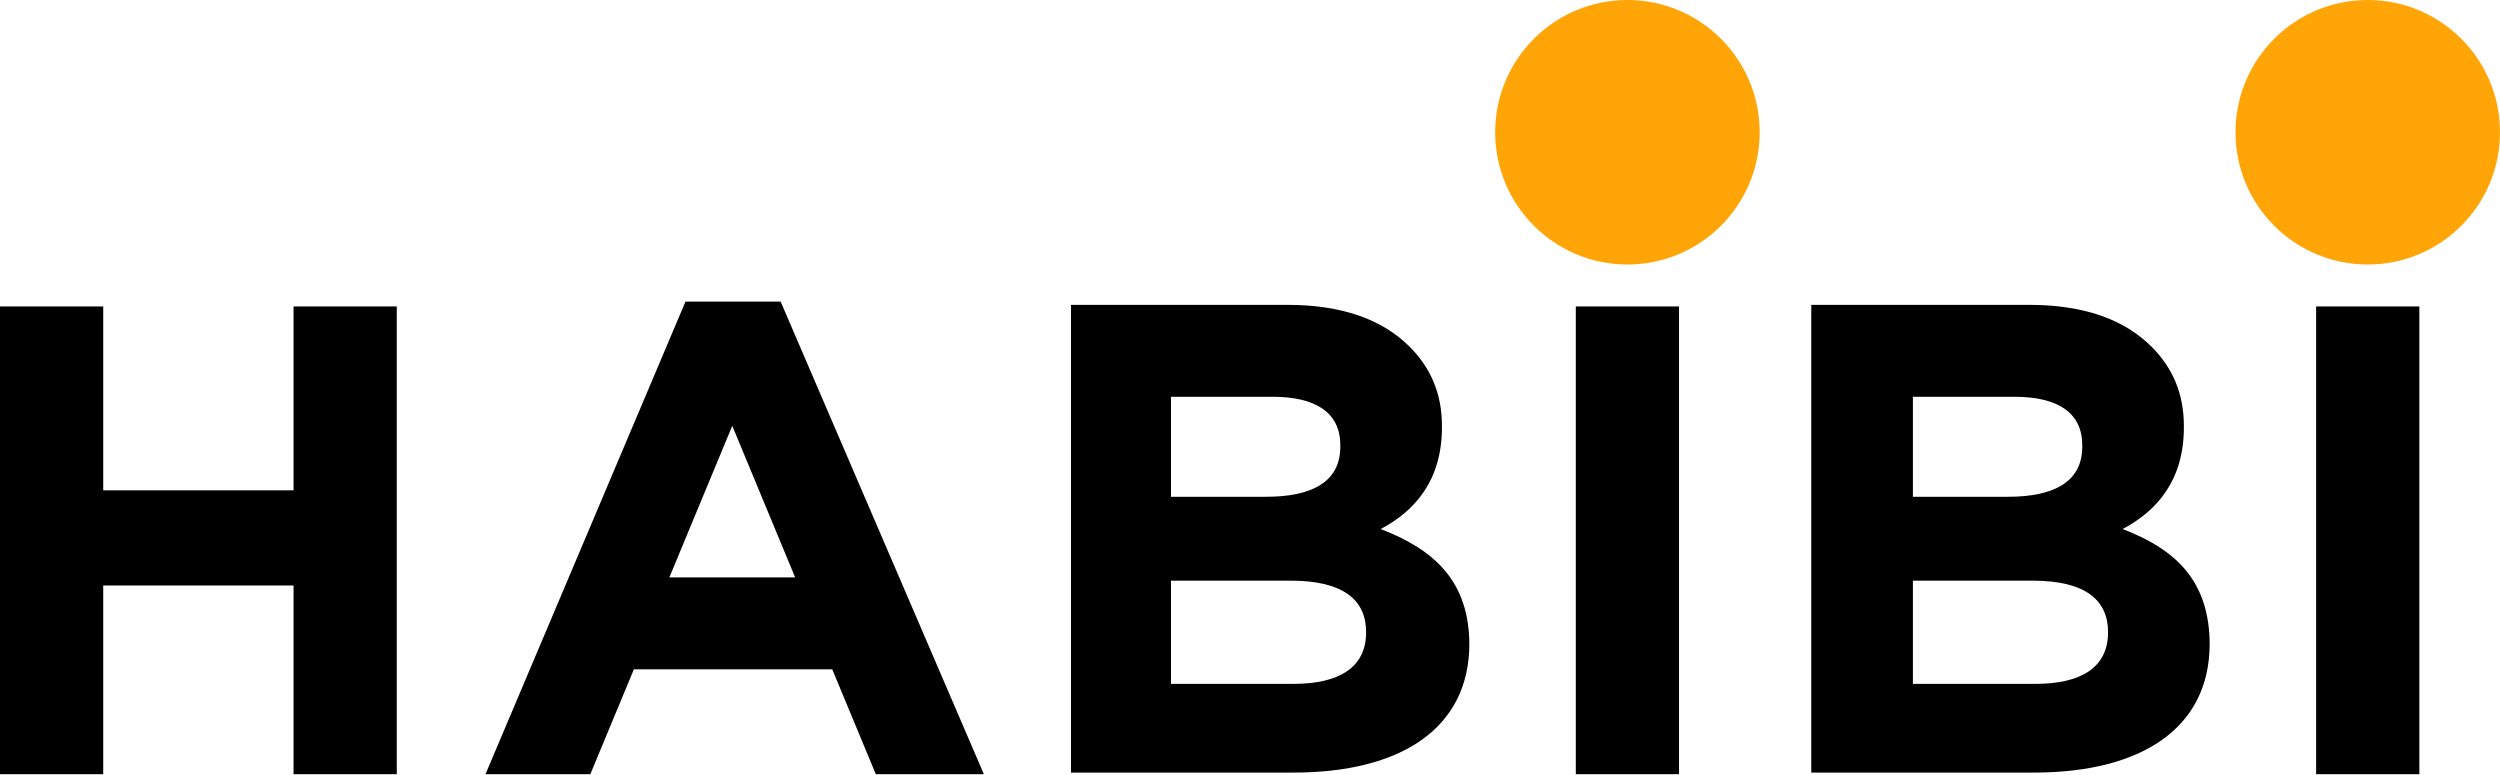
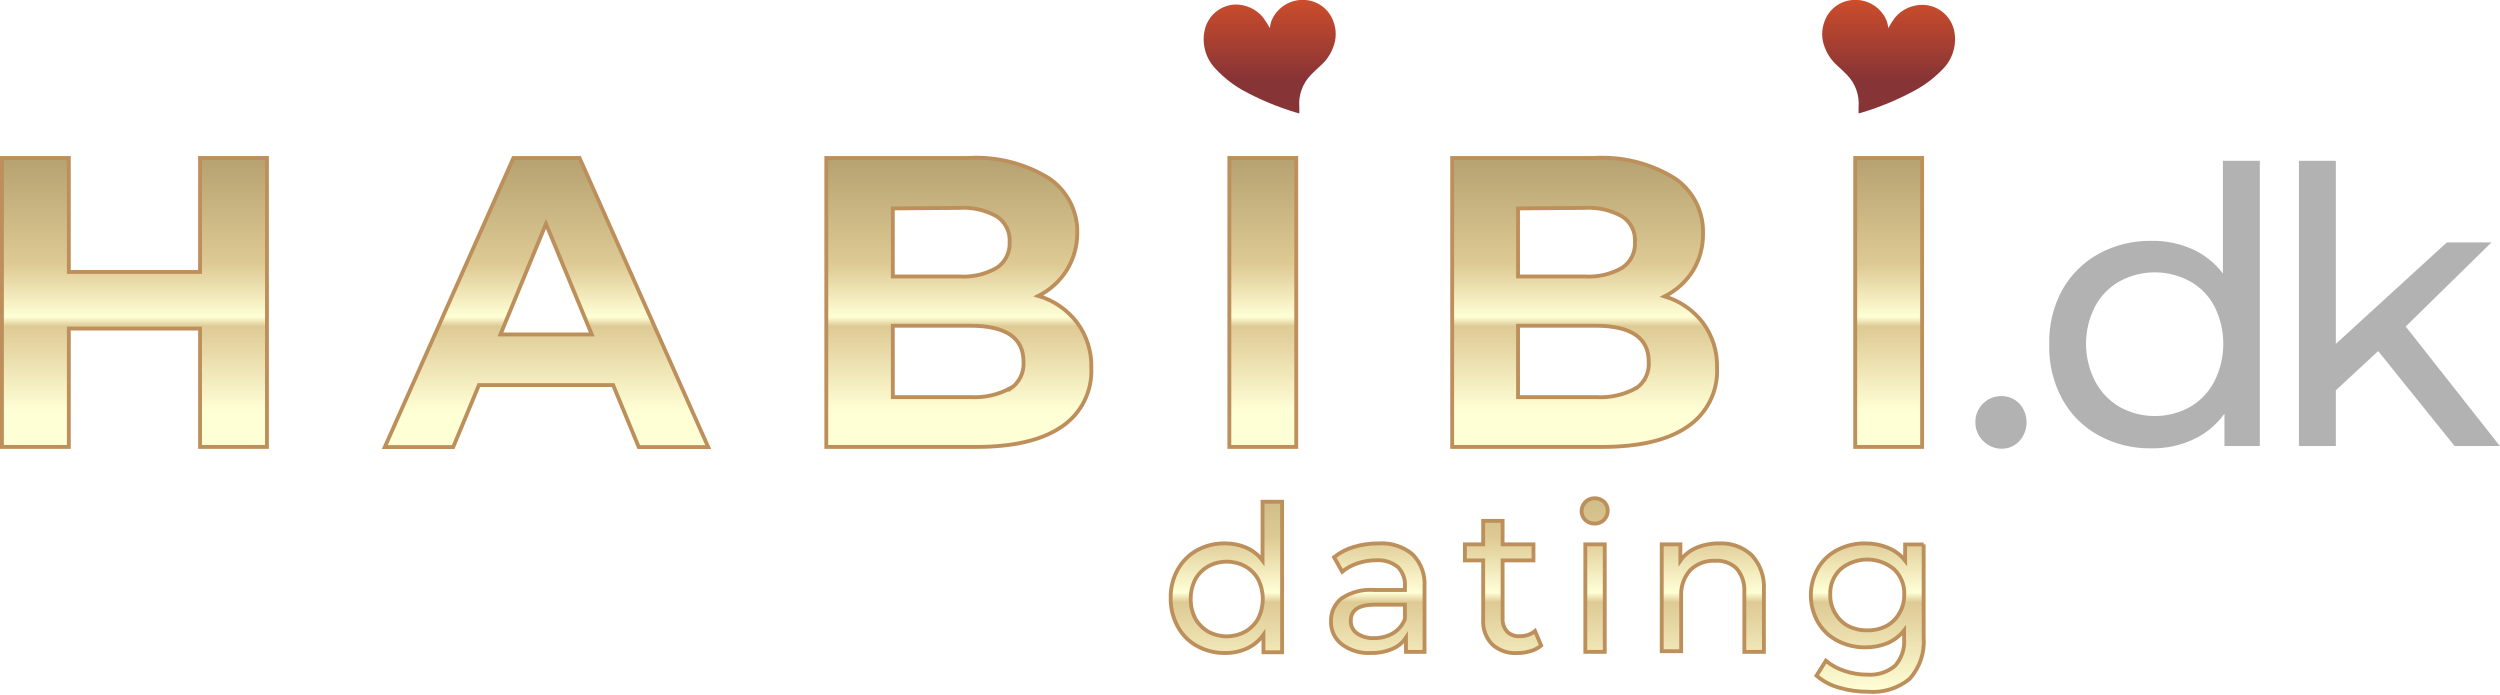
- <svg xmlns="http://www.w3.org/2000/svg" version="1.1" id="Layer_1" x="0px" y="0px" viewBox="0 0 155 48" style="enable-background:new 0 0 155 48;" xml:space="preserve">
-   <style type="text/css">
- 	.st0{fill:#FFA507;}
- </style>
-   <g>
-     <g>
-       <polygon points="18.2,30.4 6.4,30.4 6.4,19 0,19 0,48 6.4,48 6.4,36.3 18.2,36.3 18.2,48 24.6,48 24.6,19 18.2,19   " />
-       <path d="M42.5,18.7L30.1,48h6.5l2.7-6.5h12.3l2.7,6.5H61L48.4,18.7H42.5z M41.5,35.8l3.9-9.4l3.9,9.4H41.5z" />
-       <path d="M85.6,32.8c2.1-1.1,3.8-3,3.8-6.3v-0.1c0-2-0.7-3.6-2-4.9c-1.7-1.7-4.2-2.6-7.6-2.6H66.4v29h13.8c6.6,0,10.9-2.7,10.9-8    V40C91.1,36.1,89,34.1,85.6,32.8z M72.6,24.6h6.3c2.7,0,4.2,1,4.2,3v0.1c0,2.2-1.8,3.1-4.6,3.1h-5.9V24.6z M84.7,39.2    c0,2.2-1.7,3.2-4.5,3.2h-7.6V36H80C83.3,36,84.7,37.2,84.7,39.2L84.7,39.2z" />
-       <rect x="97.7" y="19" width="6.4" height="29" />
-       <path d="M131.6,32.8c2.1-1.1,3.8-3,3.8-6.3v-0.1c0-2-0.7-3.6-2-4.9c-1.7-1.7-4.2-2.6-7.6-2.6h-13.5v29h13.8c6.6,0,10.9-2.7,10.9-8    V40C137,36.1,135,34.1,131.6,32.8z M118.6,24.6h6.3c2.7,0,4.2,1,4.2,3v0.1c0,2.2-1.8,3.1-4.6,3.1h-5.9    C118.6,30.8,118.6,24.6,118.6,24.6z M130.7,39.2c0,2.2-1.7,3.2-4.5,3.2h-7.6V36h7.4C129.3,36,130.7,37.2,130.7,39.2L130.7,39.2z" />
-       <rect x="143.6" y="19" width="6.4" height="29" />
+ <svg xmlns="http://www.w3.org/2000/svg" xmlns:xlink="http://www.w3.org/1999/xlink" viewBox="0 0 194.33 53.97">
+   <defs>
+     <style>.cls-1{fill:#b2b2b2;}.cls-10,.cls-11,.cls-12,.cls-13,.cls-2,.cls-3,.cls-4,.cls-5,.cls-6,.cls-7,.cls-8,.cls-9{stroke:#bc8f5b;stroke-miterlimit:10;stroke-width:0.3px;}.cls-2{fill:url(#linear-gradient);}.cls-3{fill:url(#linear-gradient-2);}.cls-4{fill:url(#linear-gradient-3);}.cls-5{fill:url(#linear-gradient-4);}.cls-6{fill:url(#linear-gradient-5);}.cls-7{fill:url(#linear-gradient-6);}.cls-8{fill:url(#linear-gradient-7);}.cls-9{fill:url(#linear-gradient-8);}.cls-10{fill:url(#linear-gradient-9);}.cls-11{fill:url(#linear-gradient-10);}.cls-12{fill:url(#linear-gradient-11);}.cls-13{fill:url(#linear-gradient-12);}.cls-14{fill:url(#linear-gradient-13);}.cls-15{fill:url(#linear-gradient-14);}</style>
+     <linearGradient id="linear-gradient" x1="95.34" y1="-6.74" x2="95.34" y2="31.99" gradientTransform="matrix(1, 0, 0, -1, 0, 52.87)" gradientUnits="userSpaceOnUse">
+       <stop offset="0.15" stop-color="#ffffd6" />
+       <stop offset="0.33" stop-color="#deca94" />
+       <stop offset="0.35" stop-color="#ffffd6" />
+       <stop offset="0.46" stop-color="#deca94" />
+       <stop offset="1" stop-color="#7c6a3e" />
+     </linearGradient>
+     <linearGradient id="linear-gradient-2" x1="107.09" y1="-6.74" x2="107.09" y2="31.99" xlink:href="#linear-gradient" />
+     <linearGradient id="linear-gradient-3" x1="116.86" y1="-6.74" x2="116.86" y2="31.99" xlink:href="#linear-gradient" />
+     <linearGradient id="linear-gradient-4" x1="123.96" y1="-6.74" x2="123.96" y2="31.99" xlink:href="#linear-gradient" />
+     <linearGradient id="linear-gradient-5" x1="133.14" y1="-6.74" x2="133.14" y2="31.99" xlink:href="#linear-gradient" />
+     <linearGradient id="linear-gradient-6" x1="145.14" y1="-6.74" x2="145.14" y2="31.99" xlink:href="#linear-gradient" />
+     <linearGradient id="linear-gradient-7" x1="10.45" y1="15.35" x2="10.45" y2="52.18" xlink:href="#linear-gradient" />
+     <linearGradient id="linear-gradient-8" x1="42.51" y1="15.35" x2="42.51" y2="52.18" xlink:href="#linear-gradient" />
+     <linearGradient id="linear-gradient-9" x1="74.53" y1="15.35" x2="74.53" y2="52.18" xlink:href="#linear-gradient" />
+     <linearGradient id="linear-gradient-10" x1="98.16" y1="15.35" x2="98.16" y2="52.18" xlink:href="#linear-gradient" />
+     <linearGradient id="linear-gradient-11" x1="123.18" y1="15.35" x2="123.18" y2="52.18" xlink:href="#linear-gradient" />
+     <linearGradient id="linear-gradient-12" x1="146.81" y1="15.35" x2="146.81" y2="52.18" xlink:href="#linear-gradient" />
+     <linearGradient id="linear-gradient-13" x1="98.66" y1="44.07" x2="98.66" y2="52.87" gradientTransform="matrix(1, 0, 0, -1, 0, 52.87)" gradientUnits="userSpaceOnUse">
+       <stop offset="0.3" stop-color="#873436" />
+       <stop offset="1" stop-color="#cc4d2b" />
+     </linearGradient>
+     <linearGradient id="linear-gradient-14" x1="146.81" y1="44.07" x2="146.81" y2="52.87" xlink:href="#linear-gradient-13" />
+   </defs>
+   <g id="Layer_2" data-name="Layer 2">
+     <g id="Layer_1-2" data-name="Layer 1">
+       <path class="cls-1" d="M154.15,34.27a2,2,0,0,1-.6-1.48,2,2,0,0,1,2-2,1.92,1.92,0,0,1,1.41.57,2.18,2.18,0,0,1,0,2.94,1.89,1.89,0,0,1-1.39.58A2,2,0,0,1,154.15,34.27Z" />
+       <path class="cls-1" d="M175.66,12.5V34.67h-2.75V32.16a6.17,6.17,0,0,1-2.42,2,7.48,7.48,0,0,1-3.23.69,8.28,8.28,0,0,1-4.12-1A7.11,7.11,0,0,1,160.29,31a8.45,8.45,0,0,1-1-4.23,8.4,8.4,0,0,1,1-4.21,7.27,7.27,0,0,1,2.85-2.84,8.38,8.38,0,0,1,4.12-1,7.57,7.57,0,0,1,3.14.64,6.14,6.14,0,0,1,2.39,1.9V12.5Zm-5.44,19.14a4.9,4.9,0,0,0,1.91-2,6.5,6.5,0,0,0,0-5.83,4.78,4.78,0,0,0-1.91-1.95,5.73,5.73,0,0,0-5.45,0,4.85,4.85,0,0,0-1.91,1.95,6.34,6.34,0,0,0,0,5.83,5,5,0,0,0,1.91,2,5.65,5.65,0,0,0,5.45,0Z" />
+       <path class="cls-1" d="M184.86,27.29l-3.29,3.05v4.33H178.7V12.5h2.87V26.73l8.63-7.89h3.47L187,25.38l7.32,9.29H190.8Z" />
+       <path class="cls-2" d="M99.66,39v11.7H98.21V49.34a3.26,3.26,0,0,1-1.27,1.06,4,4,0,0,1-1.7.36,4.38,4.38,0,0,1-2.18-.54,3.73,3.73,0,0,1-1.5-1.5A4.42,4.42,0,0,1,91,46.49a4.35,4.35,0,0,1,.55-2.22,3.86,3.86,0,0,1,1.5-1.5,4.37,4.37,0,0,1,2.18-.53,4.09,4.09,0,0,1,1.65.33,3.25,3.25,0,0,1,1.26,1V39Zm-2.87,10.1a2.66,2.66,0,0,0,1-1,3.39,3.39,0,0,0,0-3.08,2.57,2.57,0,0,0-1-1,3,3,0,0,0-2.87,0,2.63,2.63,0,0,0-1,1,3.39,3.39,0,0,0,0,3.08,2.73,2.73,0,0,0,1,1,3,3,0,0,0,2.87,0Z" />
+       <path class="cls-3" d="M109.8,43.09a3.25,3.25,0,0,1,.93,2.53v5.05h-1.44V49.56a2.33,2.33,0,0,1-1.08.89,4,4,0,0,1-1.66.31,3.45,3.45,0,0,1-2.25-.68,2.17,2.17,0,0,1-.84-1.78,2.21,2.21,0,0,1,.8-1.77,4,4,0,0,1,2.56-.67h2.39v-.3a1.93,1.93,0,0,0-.56-1.49,2.4,2.4,0,0,0-1.68-.52,4.54,4.54,0,0,0-1.45.24,3.66,3.66,0,0,0-1.19.65l-.63-1.13a4.59,4.59,0,0,1,1.54-.8,6.63,6.63,0,0,1,1.91-.27A3.75,3.75,0,0,1,109.8,43.09Zm-1.5,6.12a2.2,2.2,0,0,0,.91-1.1V47h-2.33Q105,47,105,48.24a1.15,1.15,0,0,0,.49,1,2.21,2.21,0,0,0,1.35.36A2.79,2.79,0,0,0,108.3,49.21Z" />
+       <path class="cls-4" d="M119.8,50.18a2.21,2.21,0,0,1-.82.43,3.38,3.38,0,0,1-1,.15,2.65,2.65,0,0,1-2-.68,2.57,2.57,0,0,1-.69-1.93V43.56h-1.42V42.31h1.42V40.49h1.51v1.82h2.4v1.25h-2.4v4.52a1.43,1.43,0,0,0,.34,1,1.24,1.24,0,0,0,1,.37,1.78,1.78,0,0,0,1.18-.4Z" />
+       <path class="cls-5" d="M123.23,40.42a.94.94,0,0,1-.29-.69,1,1,0,0,1,1-1,1.05,1.05,0,0,1,.74.27.94.94,0,0,1,.29.69,1,1,0,0,1-.29.72,1,1,0,0,1-.74.29A1,1,0,0,1,123.23,40.42Zm0,1.89h1.51v8.36h-1.51Z" />
+       <path class="cls-6" d="M136.17,43.16a3.63,3.63,0,0,1,.94,2.7v4.81h-1.52V46A2.56,2.56,0,0,0,135,44.2a2.18,2.18,0,0,0-1.67-.61,2.6,2.6,0,0,0-1.94.72,2.81,2.81,0,0,0-.71,2v4.31h-1.51V42.31h1.45v1.27a2.86,2.86,0,0,1,1.24-1,4.33,4.33,0,0,1,1.77-.34A3.44,3.44,0,0,1,136.17,43.16Z" />
+       <path class="cls-7" d="M149.53,42.31v7.22a4.34,4.34,0,0,1-1.09,3.24,4.52,4.52,0,0,1-3.25,1,7.89,7.89,0,0,1-2.25-.32,4.57,4.57,0,0,1-1.74-.93l.73-1.16a4.33,4.33,0,0,0,1.44.79,5.38,5.38,0,0,0,1.77.29,3,3,0,0,0,2.17-.69,2.84,2.84,0,0,0,.7-2.11V49a3.33,3.33,0,0,1-1.31,1,4.51,4.51,0,0,1-1.7.32,4.56,4.56,0,0,1-2.16-.51,3.7,3.7,0,0,1-1.52-1.44,4.22,4.22,0,0,1,0-4.2,3.68,3.68,0,0,1,1.52-1.43,4.53,4.53,0,0,1,2.16-.5,4.45,4.45,0,0,1,1.76.34,3.24,3.24,0,0,1,1.33,1V42.32h1.44Zm-2.88,6.34a2.51,2.51,0,0,0,1-1,2.7,2.7,0,0,0,.37-1.41,2.57,2.57,0,0,0-.8-2,3.25,3.25,0,0,0-4.15,0,2.57,2.57,0,0,0-.8,2,2.65,2.65,0,0,0,.37,1.41,2.57,2.57,0,0,0,1,1,3.18,3.18,0,0,0,1.49.35A3.14,3.14,0,0,0,146.65,48.65Z" />
+       <path class="cls-8" d="M20.75,12.28V34.74h-5.2v-9.2H5.35v9.2H.15V12.28h5.2v8.86h10.2V12.28Z" />
+       <path class="cls-9" d="M47.66,29.93H37.23l-2,4.82H29.91l10-22.47h5.14l10,22.47H49.65ZM46,26l-3.56-8.6L38.9,26Z" />
+       <path class="cls-10" d="M83.74,25.1a5.64,5.64,0,0,1,1.09,3.52,5.2,5.2,0,0,1-2.29,4.54c-1.53,1.06-3.76,1.58-6.69,1.58H64.23V12.28h11a10.75,10.75,0,0,1,6.31,1.58,5,5,0,0,1,2.2,4.26A5.48,5.48,0,0,1,82.92,21a5.54,5.54,0,0,1-2.2,2A5.88,5.88,0,0,1,83.74,25.1ZM69.4,16.2v5.29h5.16a5.19,5.19,0,0,0,2.92-.67,2.26,2.26,0,0,0,1-2,2.21,2.21,0,0,0-1-2,5.28,5.28,0,0,0-2.92-.66Zm9.16,14a2.33,2.33,0,0,0,1-2.09q0-2.79-4.14-2.79H69.4v5.55h6.06A5.78,5.78,0,0,0,78.56,30.16Z" />
+       <path class="cls-11" d="M95.56,12.28h5.2V34.74h-5.2Z" />
+       <path class="cls-12" d="M132.38,25.1a5.64,5.64,0,0,1,1.09,3.52,5.2,5.2,0,0,1-2.29,4.54c-1.53,1.06-3.76,1.58-6.69,1.58H112.88V12.28h11a10.69,10.69,0,0,1,6.3,1.58,5,5,0,0,1,2.2,4.26,5.47,5.47,0,0,1-.78,2.92,5.61,5.61,0,0,1-2.2,2A5.85,5.85,0,0,1,132.38,25.1ZM118,16.2v5.29h5.17a5.23,5.23,0,0,0,2.92-.67,2.25,2.25,0,0,0,1-2,2.2,2.2,0,0,0-1-2,5.33,5.33,0,0,0-2.92-.66Zm9.16,14a2.31,2.31,0,0,0,1-2.09c0-1.86-1.39-2.79-4.14-2.79H118v5.55h6.07A5.74,5.74,0,0,0,127.2,30.16Z" />
+       <path class="cls-13" d="M144.21,12.28h5.2V34.74h-5.2Z" />
+       <path class="cls-14" d="M101,8.8l0-.45a3.21,3.21,0,0,1,.89-2.52c.24-.25.49-.48.74-.71a3.54,3.54,0,0,0,1-1.44,2.77,2.77,0,0,0,0-2.06A2.51,2.51,0,0,0,101.49,0a2.63,2.63,0,0,0-2.62,1.53,2.35,2.35,0,0,0-.16.66,6.62,6.62,0,0,0-.51-.81A2.76,2.76,0,0,0,96,.35a2.54,2.54,0,0,0-2.38,2.1,3.3,3.3,0,0,0,.91,2.94A8.8,8.8,0,0,0,96.57,7a21.6,21.6,0,0,0,4.18,1.75l.22.06Z" />
+       <path class="cls-15" d="M144.47,8.8l0-.45a3.21,3.21,0,0,0-.89-2.52c-.24-.25-.49-.48-.74-.71a3.54,3.54,0,0,1-1-1.44,2.77,2.77,0,0,1,0-2.06A2.51,2.51,0,0,1,144,0a2.63,2.63,0,0,1,2.62,1.53,2.35,2.35,0,0,1,.16.66,6.62,6.62,0,0,1,.51-.81,2.76,2.76,0,0,1,2.25-1,2.54,2.54,0,0,1,2.38,2.1A3.3,3.3,0,0,1,151,5.39,8.8,8.8,0,0,1,148.9,7a21.6,21.6,0,0,1-4.18,1.75l-.22.06Z" />
    </g>
-     <circle class="st0" cx="100.9" cy="8.2" r="8.2" />
-     <circle class="st0" cx="146.8" cy="8.2" r="8.2" />
  </g>
</svg>
